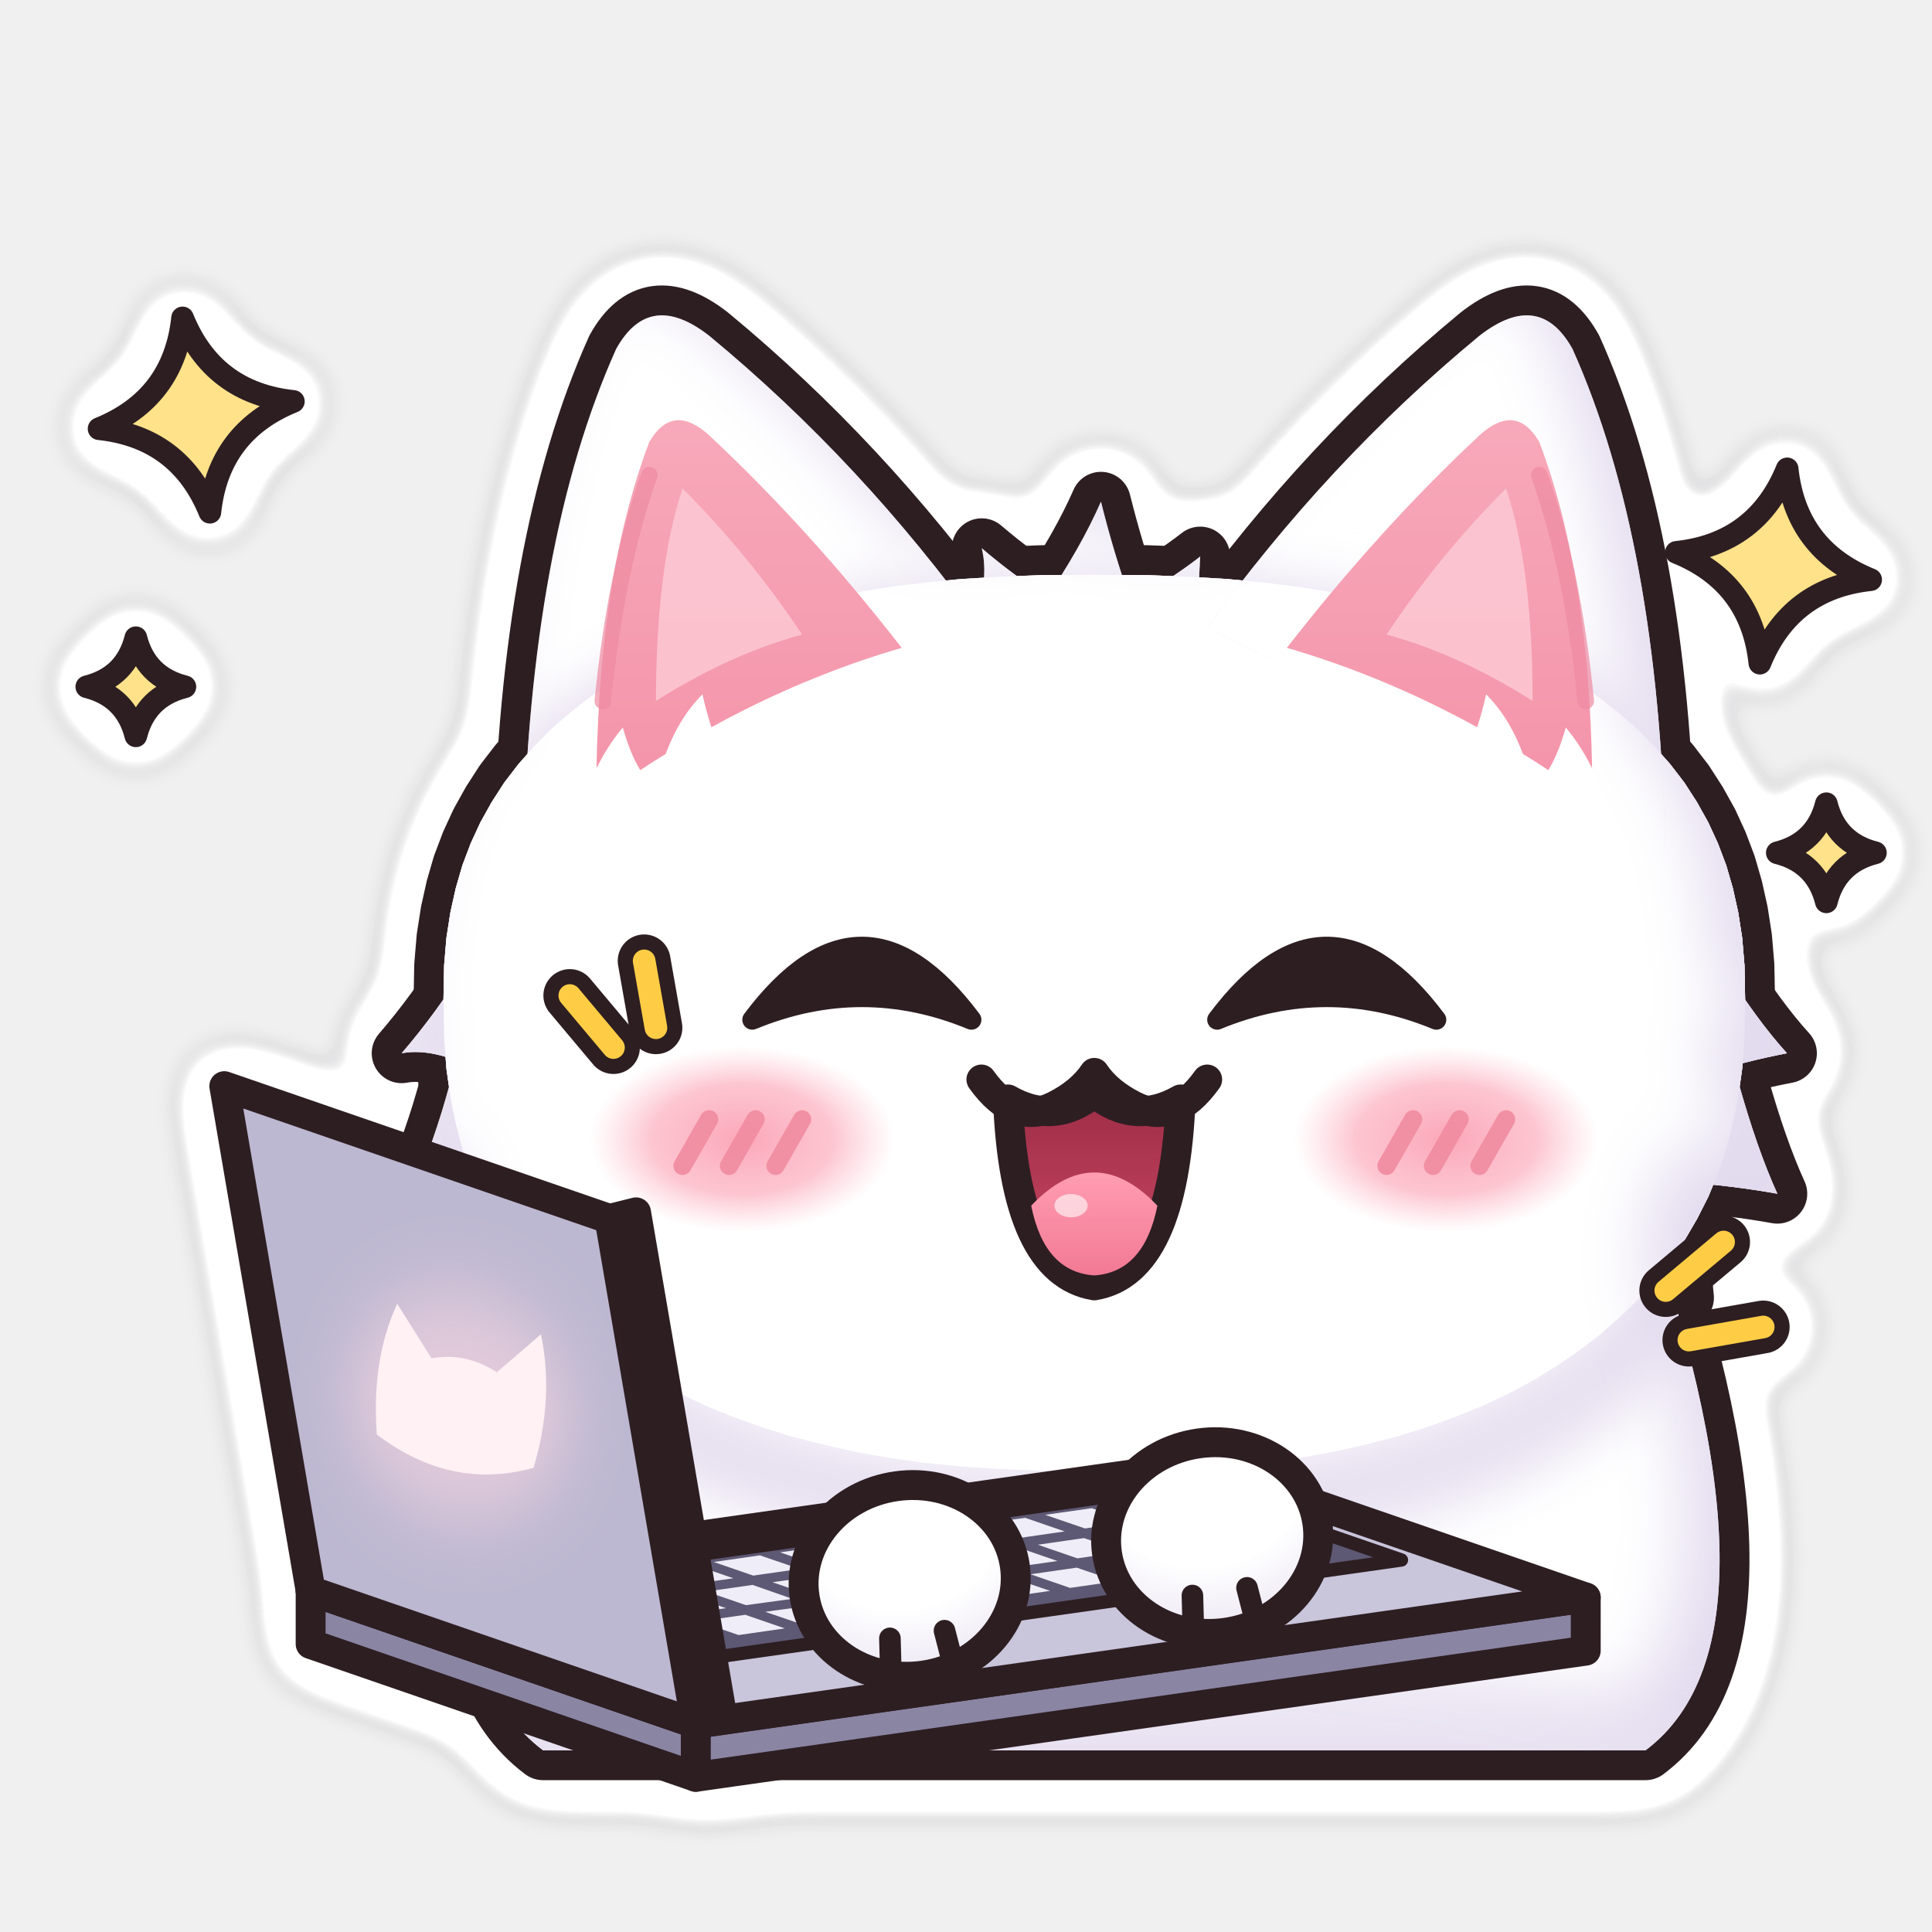
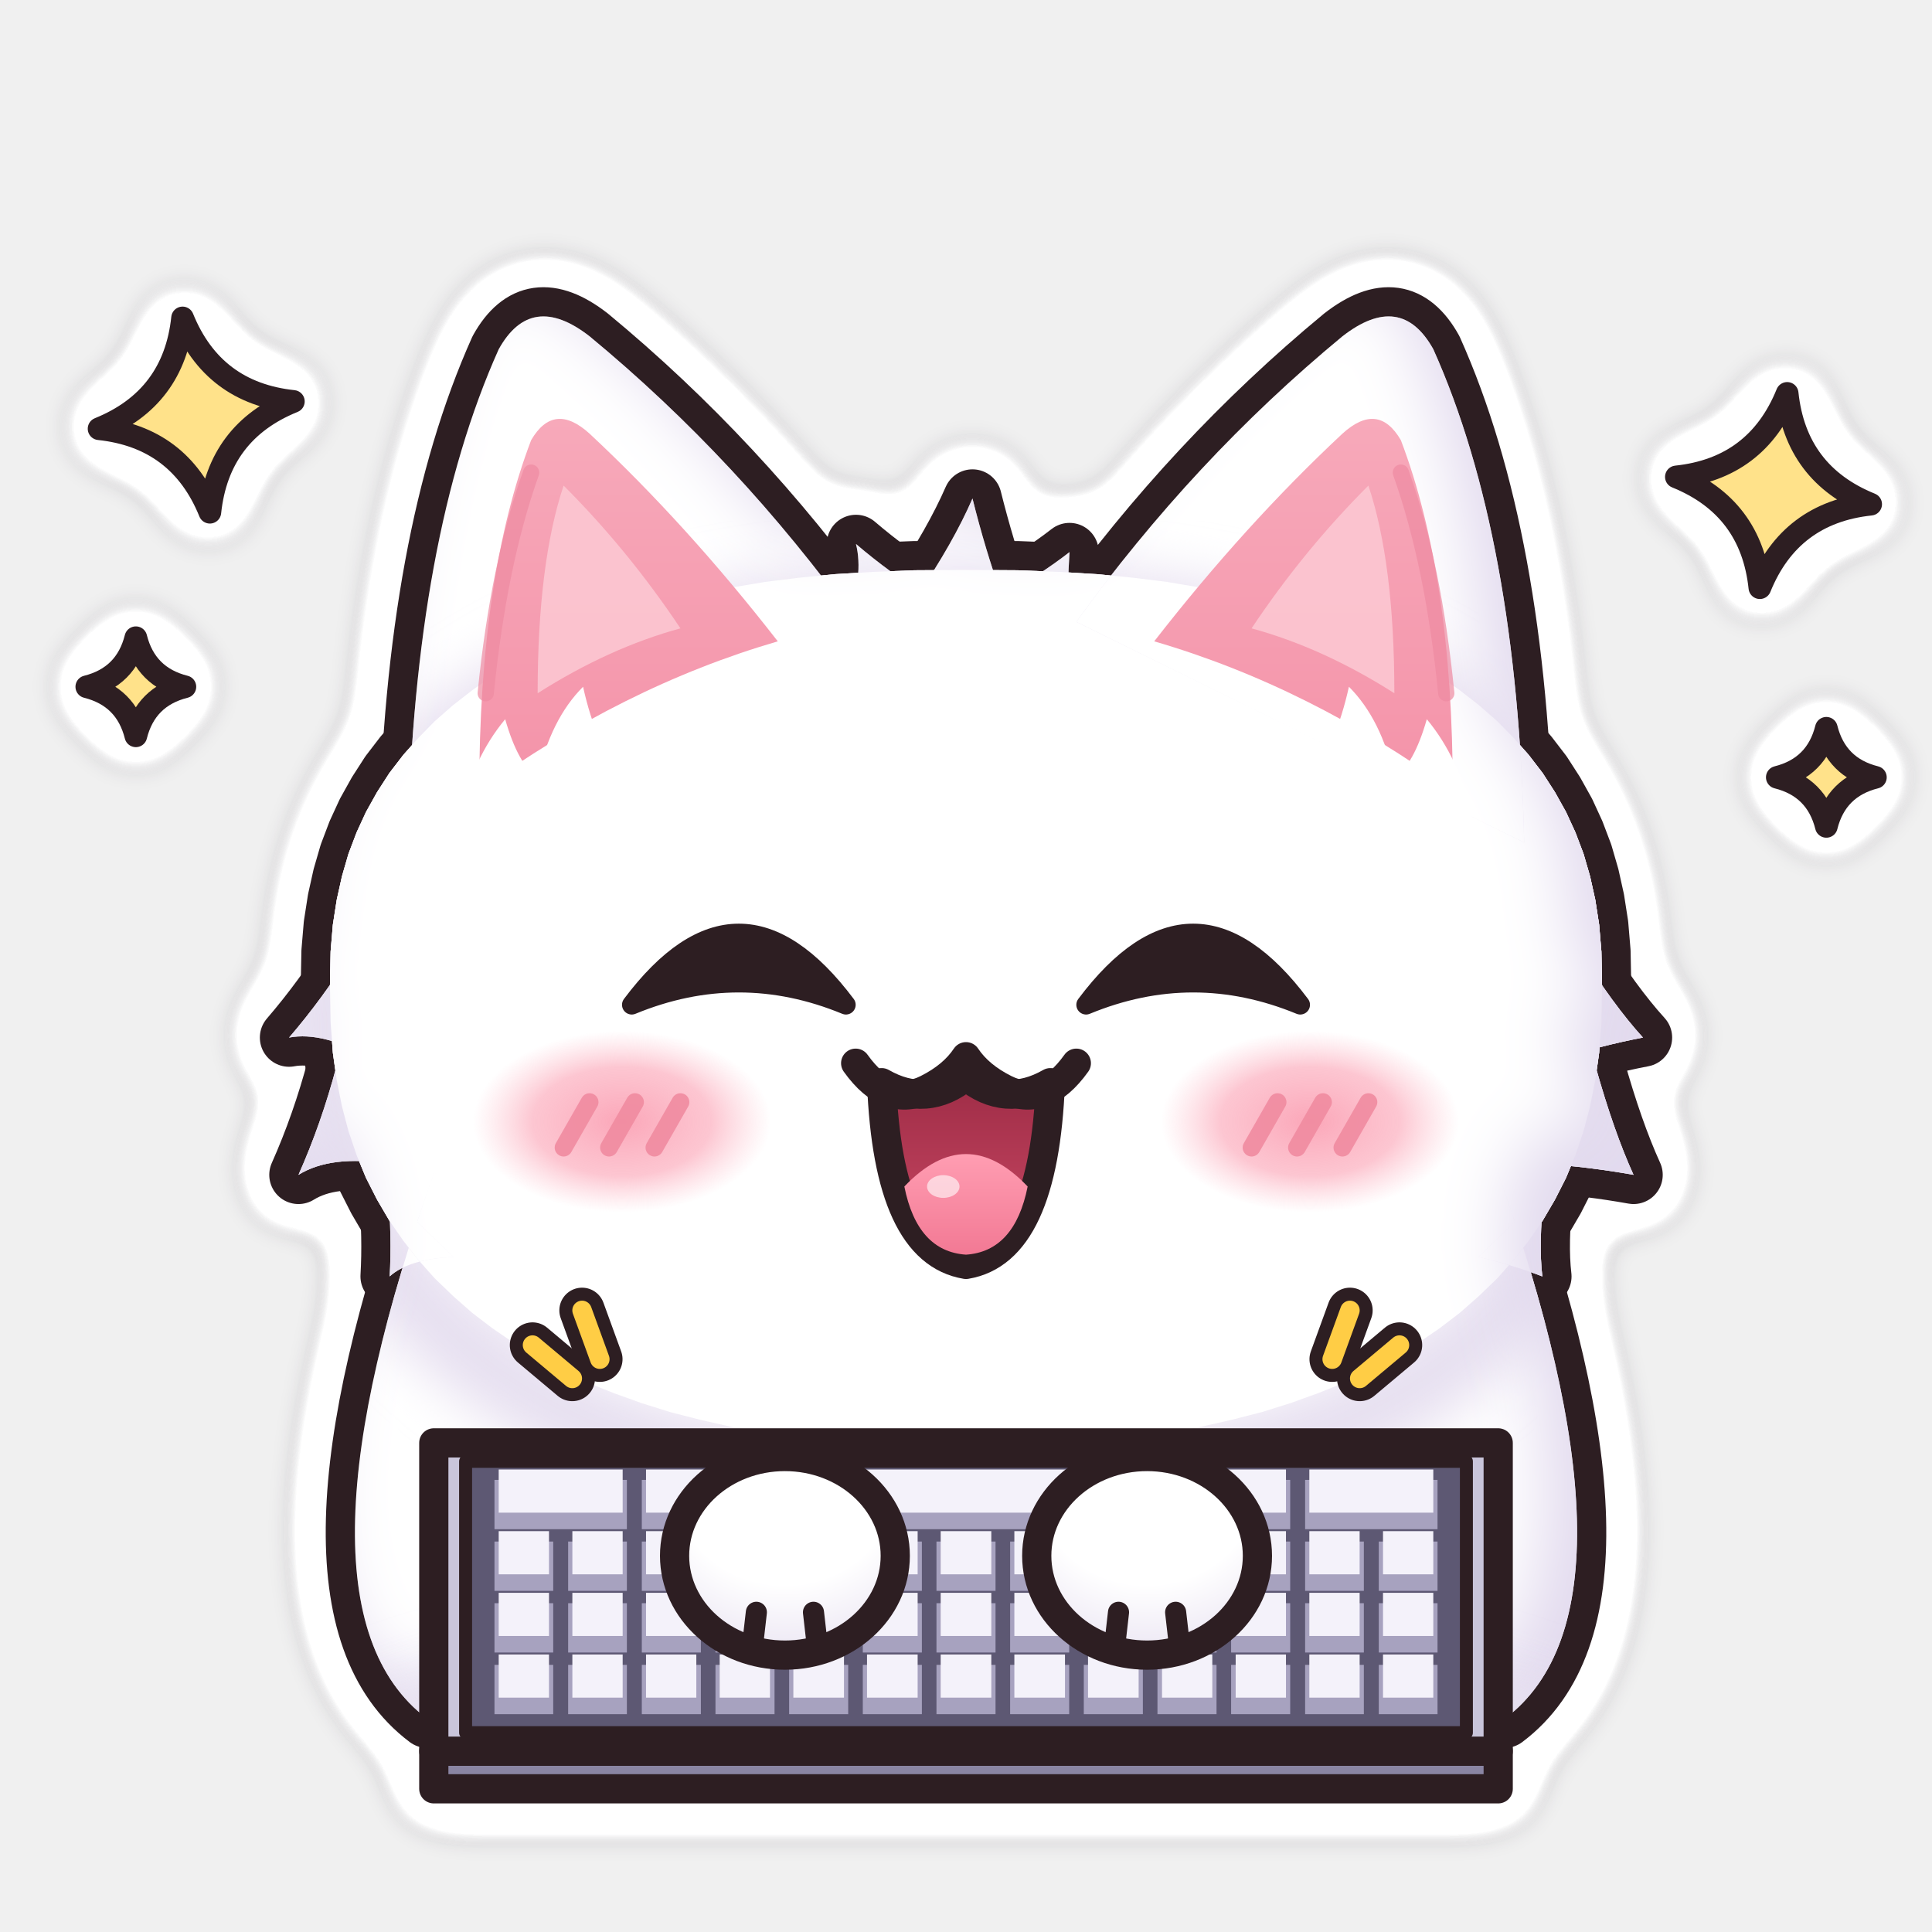
<svg xmlns="http://www.w3.org/2000/svg" viewBox="0 0 512 512" width="512" height="512">
  <defs>
    <linearGradient id="heartFill" x1="0" y1="0" x2="0" y2="1">
      <stop offset="0" stop-color="#ff9aae" />
      <stop offset="1" stop-color="#f4607d" />
    </linearGradient>
    <linearGradient id="lens" x1="0" y1="0" x2="1" y2="1">
      <stop offset="0" stop-color="#3b3350" />
      <stop offset="1" stop-color="#141019" />
    </linearGradient>
    <linearGradient id="flame" x1="0" y1="1" x2="0" y2="0">
      <stop offset="0" stop-color="#ff5a3d" />
      <stop offset="1" stop-color="#ffb43d" />
    </linearGradient>
    <linearGradient id="earFill" x1="0" y1="0" x2="0" y2="1">
      <stop offset="0" stop-color="#f7a9ba" />
      <stop offset="1" stop-color="#f493a9" />
    </linearGradient>
    <linearGradient id="mouthFill" x1="0" y1="0" x2="0" y2="1">
      <stop offset="0" stop-color="#9e2c46" />
      <stop offset="1" stop-color="#cc4a66" />
    </linearGradient>
    <linearGradient id="tongueFill" x1="0" y1="0" x2="0" y2="1">
      <stop offset="0" stop-color="#ff9db2" />
      <stop offset="1" stop-color="#f27994" />
    </linearGradient>
    <radialGradient id="blushFill">
      <stop offset="0" stop-color="#fba2b5" stop-opacity="0.95" />
      <stop offset="0.6" stop-color="#fcb3c2" stop-opacity="0.75" />
      <stop offset="1" stop-color="#fdc4cf" stop-opacity="0" />
    </radialGradient>
    <radialGradient id="blushStrong">
      <stop offset="0" stop-color="#f7839c" stop-opacity="0.95" />
      <stop offset="0.65" stop-color="#f996aa" stop-opacity="0.8" />
      <stop offset="1" stop-color="#fbb0bf" stop-opacity="0" />
    </radialGradient>
    <radialGradient id="pawShade" cx="0.5" cy="0.15" r="0.9">
      <stop offset="0.55" stop-color="#ffffff" />
      <stop offset="1" stop-color="#e9e3f2" />
    </radialGradient>
    <filter id="soft" x="-20%" y="-20%" width="140%" height="140%">
      <feGaussianBlur stdDeviation="9" />
    </filter>
    <filter id="rim" x="-10%" y="-10%" width="120%" height="120%">
      <feGaussianBlur stdDeviation="8" />
    </filter>
    <filter id="inner" filterUnits="userSpaceOnUse" x="-64" y="-64" width="640" height="640" color-interpolation-filters="sRGB">
      <feComponentTransfer in="SourceAlpha" result="outside">
        <feFuncA type="table" tableValues="1 0" />
      </feComponentTransfer>
      <feOffset in="outside" dx="-10" dy="-12" result="shifted" />
      <feGaussianBlur in="shifted" stdDeviation="10" result="soft" />
      <feComposite in="soft" in2="SourceAlpha" operator="in" result="edge" />
      <feFlood flood-color="#e2daee" />
      <feComposite in2="edge" operator="in" />
    </filter>
    <filter id="sticker" x="-15%" y="-15%" width="130%" height="130%" color-interpolation-filters="sRGB">
      <feGaussianBlur in="SourceAlpha" stdDeviation="7" result="blur" />
      <feComponentTransfer in="blur" result="mask">
        <feFuncA type="linear" slope="14" intercept="-0.6" />
      </feComponentTransfer>
      <feFlood flood-color="#ffffff" />
      <feComposite in2="mask" operator="in" result="border" />
      <feGaussianBlur in="mask" stdDeviation="2.5" result="shadowBlur" />
      <feFlood flood-color="#1d1428" flood-opacity="0.22" />
      <feComposite in2="shadowBlur" operator="in" result="shadow" />
      <feMerge>
        <feMergeNode in="shadow" />
        <feMergeNode in="border" />
        <feMergeNode in="SourceGraphic" />
      </feMerge>
    </filter>
  </defs>
  <g filter="url(#sticker)">
-     <g transform="translate(290 272) scale(0.88) translate(-256 -266)">
+     <g transform="translate(256 268) scale(0.86) translate(-256 -266)">
      <clipPath id="sil">
        <path d="M92 316 C62 400 58 460 90 484 L422 484 C454 460 450 400 420 316 Z" />
        <path d="M84 214 Q86 120 112 62 Q122 44 140 58 Q186 96 222 146 Z" />
        <path d="M428 214 Q426 120 400 62 Q390 44 372 58 Q326 96 290 146 Z" />
        <path d="M452 258L451.8 269.5L451.1 278.8L449.9 287.3L448.3 295.3L446.3 302.9L443.8 310.3L440.9 317.3L437.5 324L433.7 330.5L429.4 336.7L424.7 342.7L419.7 348.3L414.1 353.7L408.2 358.9L401.9 363.7L395.2 368.3L388.2 372.6L380.7 376.6L372.9 380.3L364.7 383.6L356.1 386.7L347.2 389.5L337.8 391.9L328.1 394.1L318 395.9L307.5 397.4L296.4 398.5L284.7 399.3L271.9 399.8L256 400L240.1 399.8L227.3 399.3L215.6 398.5L204.5 397.4L194 395.9L183.9 394.1L174.2 391.9L164.8 389.5L155.9 386.7L147.3 383.6L139.1 380.3L131.3 376.6L123.8 372.6L116.8 368.3L110.1 363.7L103.8 358.9L97.9 353.7L92.3 348.3L87.3 342.7L82.6 336.7L78.3 330.5L74.5 324L71.1 317.3L68.2 310.3L65.7 302.9L63.7 295.3L62.1 287.3L60.9 278.8L60.2 269.5L60 258L60.2 247.6L60.9 239.3L62.1 231.6L63.7 224.4L65.7 217.5L68.2 210.9L71.1 204.6L74.5 198.5L78.3 192.6L82.6 187L87.3 181.7L92.3 176.6L97.9 171.7L103.8 167.1L110.1 162.7L116.8 158.6L123.8 154.7L131.3 151.1L139.1 147.8L147.3 144.7L155.9 142L164.8 139.5L174.2 137.3L183.9 135.4L194 133.7L204.5 132.4L215.6 131.3L227.3 130.6L240.1 130.1L256 130L271.9 130.1L284.7 130.6L296.4 131.3L307.5 132.4L318 133.7L328.1 135.4L337.8 137.3L347.2 139.5L356.1 142L364.7 144.7L372.9 147.8L380.7 151.1L388.2 154.7L395.2 158.6L401.9 162.7L408.2 167.1L414.1 171.7L419.7 176.6L424.7 181.7L429.4 187L433.7 192.6L437.5 198.5L440.9 204.6L443.8 210.9L446.3 217.5L448.3 224.4L449.9 231.6L451.1 239.3L451.8 247.6Z" />
        <path d="M219.5 145.6 Q224.5 131.6 222.1 122 Q232.5 130.9 244.5 138.4 Z" />
        <path d="M241 138 Q252.1 121.5 258 108 Q261.9 123.6 267 138 Z" />
        <path d="M266.5 138.6 Q279.3 131.2 287.9 124.5 Q287.2 135.2 287.5 145.4 Z" />
        <path d="M73 280.7 Q58 272.1 47.4 274.1 Q57.9 261.9 67 247.3 Z" />
        <path d="M445 247.3 Q455.4 264 464.6 274.1 Q451.5 276.6 439 280.7 Z" />
        <path d="M78 313 Q60.3 310.2 50.3 316.4 Q57.3 300.7 62 283 Z" />
        <path d="M450 283 Q455.6 303 461.7 316.4 Q447.7 313.9 434 313 Z" />
        <path d="M98.1 341.7 Q84.4 342.3 78.4 347.7 Q79.1 335.5 77.9 322.3 Z" />
        <path d="M434.1 322.3 Q432.4 337.6 433.6 347.7 Q424 344 413.9 341.7 Z" />
        <path d="M88.6 418.3 Q77.1 411.3 70 412.7 Q75.3 402.2 79.4 389.7 Z" />
        <path d="M432.6 389.7 Q437.1 404.4 442 412.7 Q432.6 414.7 423.4 418.3 Z" />
      </clipPath>
      <g fill="#2d1e22" stroke="#2d1e22" stroke-width="18" stroke-linejoin="round">
        <path d="M92 316 C62 400 58 460 90 484 L422 484 C454 460 450 400 420 316 Z" />
        <path d="M84 214 Q86 120 112 62 Q122 44 140 58 Q186 96 222 146 Z" />
        <path d="M428 214 Q426 120 400 62 Q390 44 372 58 Q326 96 290 146 Z" />
        <path d="M452 258L451.8 269.5L451.1 278.8L449.9 287.3L448.3 295.3L446.3 302.9L443.8 310.3L440.9 317.3L437.5 324L433.7 330.5L429.4 336.7L424.7 342.7L419.7 348.3L414.1 353.7L408.2 358.9L401.9 363.7L395.2 368.3L388.2 372.6L380.7 376.6L372.9 380.3L364.7 383.6L356.1 386.7L347.2 389.5L337.8 391.9L328.1 394.1L318 395.9L307.5 397.4L296.4 398.5L284.7 399.3L271.9 399.8L256 400L240.1 399.8L227.3 399.3L215.6 398.5L204.5 397.4L194 395.9L183.9 394.1L174.2 391.9L164.8 389.5L155.9 386.7L147.3 383.6L139.1 380.3L131.3 376.6L123.8 372.6L116.8 368.3L110.1 363.7L103.8 358.9L97.9 353.7L92.3 348.3L87.3 342.7L82.6 336.7L78.3 330.5L74.5 324L71.1 317.3L68.2 310.3L65.7 302.9L63.7 295.3L62.1 287.3L60.9 278.8L60.2 269.5L60 258L60.2 247.6L60.9 239.3L62.1 231.6L63.7 224.4L65.7 217.5L68.2 210.9L71.1 204.6L74.5 198.5L78.3 192.6L82.6 187L87.3 181.7L92.3 176.6L97.9 171.7L103.8 167.1L110.1 162.7L116.8 158.6L123.8 154.7L131.3 151.1L139.1 147.8L147.3 144.7L155.9 142L164.8 139.5L174.2 137.3L183.9 135.4L194 133.7L204.5 132.4L215.6 131.3L227.3 130.6L240.1 130.1L256 130L271.9 130.1L284.7 130.6L296.4 131.3L307.5 132.4L318 133.7L328.1 135.4L337.8 137.3L347.2 139.5L356.1 142L364.7 144.7L372.9 147.8L380.7 151.1L388.2 154.7L395.2 158.6L401.9 162.7L408.2 167.1L414.1 171.7L419.7 176.6L424.7 181.7L429.4 187L433.7 192.6L437.5 198.5L440.9 204.6L443.8 210.9L446.3 217.5L448.3 224.4L449.9 231.6L451.1 239.3L451.8 247.6Z" />
        <path d="M219.5 145.6 Q224.5 131.6 222.1 122 Q232.5 130.9 244.5 138.4 Z" />
        <path d="M241 138 Q252.1 121.5 258 108 Q261.9 123.6 267 138 Z" />
        <path d="M266.5 138.6 Q279.3 131.2 287.9 124.5 Q287.2 135.2 287.5 145.4 Z" />
        <path d="M73 280.7 Q58 272.1 47.4 274.1 Q57.9 261.9 67 247.3 Z" />
        <path d="M445 247.3 Q455.4 264 464.6 274.1 Q451.5 276.6 439 280.7 Z" />
        <path d="M78 313 Q60.3 310.2 50.3 316.4 Q57.3 300.7 62 283 Z" />
        <path d="M450 283 Q455.6 303 461.7 316.4 Q447.7 313.9 434 313 Z" />
        <path d="M98.1 341.7 Q84.4 342.3 78.4 347.7 Q79.1 335.5 77.9 322.3 Z" />
        <path d="M434.1 322.3 Q432.4 337.6 433.6 347.7 Q424 344 413.9 341.7 Z" />
        <path d="M88.6 418.3 Q77.1 411.3 70 412.7 Q75.3 402.2 79.4 389.7 Z" />
        <path d="M432.6 389.7 Q437.1 404.4 442 412.7 Q432.6 414.7 423.4 418.3 Z" />
      </g>
      <g fill="#ffffff">
        <path d="M92 316 C62 400 58 460 90 484 L422 484 C454 460 450 400 420 316 Z" />
        <path d="M84 214 Q86 120 112 62 Q122 44 140 58 Q186 96 222 146 Z" />
        <path d="M428 214 Q426 120 400 62 Q390 44 372 58 Q326 96 290 146 Z" />
        <path d="M452 258L451.8 269.5L451.1 278.8L449.9 287.3L448.3 295.3L446.3 302.9L443.8 310.3L440.9 317.3L437.5 324L433.7 330.5L429.4 336.7L424.7 342.7L419.7 348.3L414.1 353.7L408.2 358.9L401.9 363.7L395.2 368.3L388.2 372.6L380.7 376.6L372.9 380.3L364.7 383.6L356.1 386.7L347.2 389.5L337.8 391.9L328.1 394.1L318 395.9L307.5 397.4L296.4 398.5L284.7 399.3L271.9 399.8L256 400L240.1 399.8L227.3 399.3L215.6 398.5L204.5 397.4L194 395.9L183.9 394.1L174.2 391.9L164.8 389.5L155.9 386.7L147.3 383.6L139.1 380.3L131.3 376.6L123.8 372.6L116.8 368.3L110.1 363.7L103.8 358.9L97.9 353.7L92.3 348.3L87.3 342.7L82.6 336.7L78.3 330.5L74.5 324L71.1 317.3L68.2 310.3L65.7 302.9L63.7 295.3L62.1 287.3L60.9 278.8L60.2 269.5L60 258L60.2 247.6L60.9 239.3L62.1 231.6L63.7 224.4L65.7 217.5L68.2 210.9L71.1 204.6L74.5 198.5L78.3 192.6L82.6 187L87.3 181.7L92.3 176.6L97.9 171.7L103.8 167.1L110.1 162.7L116.8 158.6L123.8 154.7L131.3 151.1L139.1 147.8L147.3 144.7L155.9 142L164.8 139.5L174.2 137.3L183.9 135.4L194 133.7L204.5 132.4L215.6 131.3L227.3 130.6L240.1 130.1L256 130L271.9 130.1L284.7 130.6L296.4 131.3L307.5 132.4L318 133.7L328.1 135.4L337.8 137.3L347.2 139.5L356.1 142L364.7 144.7L372.9 147.8L380.7 151.1L388.2 154.7L395.2 158.6L401.9 162.7L408.2 167.1L414.1 171.7L419.7 176.6L424.7 181.7L429.4 187L433.7 192.6L437.5 198.5L440.9 204.6L443.8 210.9L446.3 217.5L448.3 224.4L449.9 231.6L451.1 239.3L451.8 247.6Z" />
        <path d="M219.5 145.6 Q224.5 131.6 222.1 122 Q232.5 130.9 244.5 138.4 Z" />
        <path d="M241 138 Q252.1 121.5 258 108 Q261.9 123.6 267 138 Z" />
        <path d="M266.5 138.6 Q279.3 131.2 287.9 124.5 Q287.2 135.2 287.5 145.4 Z" />
        <path d="M73 280.7 Q58 272.1 47.4 274.1 Q57.9 261.9 67 247.3 Z" />
        <path d="M445 247.3 Q455.4 264 464.6 274.1 Q451.5 276.6 439 280.7 Z" />
        <path d="M78 313 Q60.3 310.2 50.3 316.4 Q57.3 300.7 62 283 Z" />
        <path d="M450 283 Q455.6 303 461.7 316.4 Q447.7 313.9 434 313 Z" />
        <path d="M98.1 341.7 Q84.4 342.3 78.4 347.7 Q79.1 335.5 77.9 322.3 Z" />
        <path d="M434.1 322.3 Q432.4 337.6 433.6 347.7 Q424 344 413.9 341.7 Z" />
        <path d="M88.6 418.3 Q77.1 411.3 70 412.7 Q75.3 402.2 79.4 389.7 Z" />
        <path d="M432.6 389.7 Q437.1 404.4 442 412.7 Q432.6 414.7 423.4 418.3 Z" />
      </g>
      <g clip-path="url(#sil)">
        <path d="M452 258L451.8 269.5L451.1 278.8L449.9 287.3L448.3 295.3L446.3 302.9L443.8 310.3L440.9 317.3L437.5 324L433.7 330.5L429.4 336.7L424.7 342.7L419.7 348.3L414.1 353.7L408.2 358.9L401.9 363.7L395.2 368.3L388.2 372.6L380.7 376.6L372.9 380.3L364.7 383.6L356.1 386.7L347.2 389.5L337.8 391.9L328.1 394.1L318 395.9L307.5 397.4L296.4 398.5L284.7 399.3L271.9 399.8L256 400L240.1 399.8L227.3 399.3L215.6 398.5L204.5 397.4L194 395.9L183.9 394.1L174.2 391.9L164.8 389.5L155.9 386.7L147.3 383.6L139.1 380.3L131.3 376.6L123.8 372.6L116.8 368.3L110.1 363.7L103.8 358.9L97.9 353.7L92.3 348.3L87.3 342.7L82.6 336.7L78.3 330.5L74.5 324L71.1 317.3L68.2 310.3L65.7 302.9L63.7 295.3L62.1 287.3L60.9 278.8L60.2 269.5L60 258L60.2 247.6L60.9 239.3L62.1 231.6L63.7 224.4L65.7 217.5L68.2 210.9L71.1 204.6L74.5 198.5L78.3 192.6L82.6 187L87.3 181.7L92.3 176.6L97.9 171.7L103.8 167.1L110.1 162.7L116.8 158.6L123.8 154.7L131.3 151.1L139.1 147.8L147.3 144.7L155.9 142L164.8 139.5L174.2 137.3L183.9 135.4L194 133.7L204.5 132.4L215.6 131.3L227.3 130.6L240.1 130.1L256 130L271.9 130.1L284.7 130.6L296.4 131.3L307.5 132.4L318 133.7L328.1 135.4L337.8 137.3L347.2 139.5L356.1 142L364.7 144.7L372.9 147.8L380.7 151.1L388.2 154.7L395.2 158.6L401.9 162.7L408.2 167.1L414.1 171.7L419.7 176.6L424.7 181.7L429.4 187L433.7 192.6L437.5 198.5L440.9 204.6L443.8 210.9L446.3 217.5L448.3 224.4L449.9 231.6L451.1 239.3L451.8 247.6Z" fill="none" stroke="#e6dff0" stroke-width="26" filter="url(#rim)" transform="translate(0 12)" />
        <path d="M452 258L451.8 269.5L451.1 278.8L449.9 287.3L448.3 295.3L446.3 302.9L443.8 310.3L440.9 317.3L437.5 324L433.7 330.5L429.4 336.7L424.7 342.7L419.7 348.3L414.1 353.7L408.2 358.9L401.9 363.7L395.2 368.3L388.2 372.6L380.7 376.6L372.9 380.3L364.7 383.6L356.1 386.7L347.2 389.5L337.8 391.9L328.1 394.1L318 395.9L307.5 397.4L296.4 398.5L284.7 399.3L271.9 399.8L256 400L240.1 399.8L227.3 399.3L215.6 398.5L204.5 397.4L194 395.9L183.9 394.1L174.2 391.9L164.8 389.5L155.9 386.7L147.3 383.6L139.1 380.3L131.3 376.6L123.8 372.6L116.8 368.3L110.1 363.7L103.8 358.9L97.9 353.7L92.3 348.3L87.3 342.7L82.6 336.7L78.3 330.5L74.5 324L71.1 317.3L68.2 310.3L65.7 302.9L63.7 295.3L62.1 287.3L60.9 278.8L60.2 269.5L60 258L60.2 247.6L60.9 239.3L62.1 231.6L63.7 224.4L65.7 217.5L68.2 210.9L71.1 204.6L74.5 198.5L78.3 192.6L82.6 187L87.3 181.7L92.3 176.6L97.9 171.7L103.8 167.1L110.1 162.7L116.8 158.6L123.8 154.7L131.3 151.1L139.1 147.8L147.3 144.7L155.9 142L164.8 139.5L174.2 137.3L183.9 135.4L194 133.7L204.5 132.4L215.6 131.3L227.3 130.6L240.1 130.1L256 130L271.9 130.1L284.7 130.6L296.4 131.3L307.5 132.4L318 133.7L328.1 135.4L337.8 137.3L347.2 139.5L356.1 142L364.7 144.7L372.9 147.8L380.7 151.1L388.2 154.7L395.2 158.6L401.9 162.7L408.2 167.1L414.1 171.7L419.7 176.6L424.7 181.7L429.4 187L433.7 192.6L437.5 198.5L440.9 204.6L443.8 210.9L446.3 217.5L448.3 224.4L449.9 231.6L451.1 239.3L451.8 247.6Z" fill="#ffffff" />
      </g>
      <g filter="url(#inner)" fill="#ffffff">
        <path d="M92 316 C62 400 58 460 90 484 L422 484 C454 460 450 400 420 316 Z" />
        <path d="M84 214 Q86 120 112 62 Q122 44 140 58 Q186 96 222 146 Z" />
        <path d="M428 214 Q426 120 400 62 Q390 44 372 58 Q326 96 290 146 Z" />
        <path d="M452 258L451.8 269.5L451.1 278.8L449.9 287.3L448.3 295.3L446.3 302.9L443.8 310.3L440.9 317.3L437.5 324L433.7 330.5L429.4 336.7L424.7 342.7L419.7 348.3L414.1 353.7L408.2 358.9L401.9 363.7L395.2 368.3L388.2 372.6L380.7 376.6L372.9 380.3L364.7 383.6L356.1 386.7L347.2 389.5L337.8 391.9L328.1 394.1L318 395.9L307.5 397.4L296.4 398.5L284.7 399.3L271.9 399.8L256 400L240.1 399.8L227.3 399.3L215.6 398.5L204.5 397.4L194 395.9L183.9 394.1L174.2 391.9L164.8 389.5L155.9 386.7L147.3 383.6L139.1 380.3L131.3 376.6L123.8 372.6L116.8 368.3L110.1 363.7L103.8 358.9L97.9 353.7L92.3 348.3L87.3 342.7L82.6 336.7L78.3 330.5L74.5 324L71.1 317.3L68.2 310.3L65.7 302.9L63.7 295.3L62.1 287.3L60.9 278.8L60.2 269.5L60 258L60.2 247.6L60.9 239.3L62.1 231.6L63.7 224.4L65.7 217.5L68.2 210.9L71.1 204.6L74.5 198.5L78.3 192.6L82.6 187L87.3 181.7L92.3 176.6L97.9 171.7L103.8 167.1L110.1 162.7L116.8 158.6L123.8 154.7L131.3 151.1L139.1 147.8L147.3 144.7L155.9 142L164.8 139.5L174.2 137.3L183.9 135.4L194 133.7L204.5 132.4L215.6 131.3L227.3 130.6L240.1 130.1L256 130L271.9 130.1L284.7 130.6L296.4 131.3L307.5 132.4L318 133.7L328.1 135.4L337.8 137.3L347.2 139.5L356.1 142L364.7 144.7L372.9 147.8L380.7 151.1L388.2 154.7L395.2 158.6L401.9 162.7L408.2 167.1L414.1 171.7L419.7 176.6L424.7 181.7L429.4 187L433.7 192.6L437.5 198.5L440.9 204.6L443.8 210.9L446.3 217.5L448.3 224.4L449.9 231.6L451.1 239.3L451.8 247.6Z" />
        <path d="M219.5 145.6 Q224.5 131.6 222.1 122 Q232.5 130.9 244.5 138.4 Z" />
        <path d="M241 138 Q252.1 121.5 258 108 Q261.9 123.6 267 138 Z" />
        <path d="M266.5 138.6 Q279.3 131.2 287.9 124.5 Q287.2 135.2 287.5 145.4 Z" />
        <path d="M73 280.7 Q58 272.1 47.4 274.1 Q57.9 261.9 67 247.3 Z" />
        <path d="M445 247.3 Q455.4 264 464.6 274.1 Q451.5 276.6 439 280.7 Z" />
        <path d="M78 313 Q60.3 310.2 50.3 316.4 Q57.3 300.7 62 283 Z" />
        <path d="M450 283 Q455.6 303 461.7 316.4 Q447.7 313.9 434 313 Z" />
        <path d="M98.1 341.7 Q84.4 342.3 78.4 347.7 Q79.1 335.5 77.9 322.3 Z" />
        <path d="M434.1 322.3 Q432.4 337.6 433.6 347.7 Q424 344 413.9 341.7 Z" />
        <path d="M88.6 418.3 Q77.1 411.3 70 412.7 Q75.3 402.2 79.4 389.7 Z" />
        <path d="M432.6 389.7 Q437.1 404.4 442 412.7 Q432.6 414.7 423.4 418.3 Z" />
      </g>
      <g clip-path="url(#sil)">
        <ellipse cx="256" cy="530" rx="240" ry="80" fill="#e9e3f2" filter="url(#soft)" opacity="0.7" />
      </g>
      <g>
        <path d="M106 198 Q106 132 122 90 Q129 78 140 88 Q170 116 198 152 Q150 166 106 198Z" fill="url(#earFill)" />
        <path d="M124 168 Q124 128 132 104 Q152 124 168 148 Q146 154 124 168Z" fill="#fcc9d3" opacity="0.85" />
        <path d="M108 168 Q112 128 122 100" fill="none" stroke="#ee8aa1" stroke-width="5" stroke-linecap="round" opacity="0.7" />
        <path d="M100 206 Q104 188 114 176 Q118 190 124 194 Q128 176 138 166 Q142 184 150 194 Q158 186 170 182 Q166 198 162 208Z" fill="#ffffff" />
      </g>
      <g transform="translate(512 0) scale(-1 1)">
        <path d="M106 198 Q106 132 122 90 Q129 78 140 88 Q170 116 198 152 Q150 166 106 198Z" fill="url(#earFill)" />
        <path d="M124 168 Q124 128 132 104 Q152 124 168 148 Q146 154 124 168Z" fill="#fcc9d3" opacity="0.85" />
        <path d="M108 168 Q112 128 122 100" fill="none" stroke="#ee8aa1" stroke-width="5" stroke-linecap="round" opacity="0.7" />
        <path d="M100 206 Q104 188 114 176 Q118 190 124 194 Q128 176 138 166 Q142 184 150 194 Q158 186 170 182 Q166 198 162 208Z" fill="#ffffff" />
      </g>
      <ellipse cx="150" cy="300" rx="46" ry="28" fill="url(#blushFill)" />
      <path d="M132 308 l8 -14 M146 308 l8 -14 M160 308 l8 -14" stroke="#f08ba0" stroke-width="5.5" stroke-linecap="round" opacity="0.9" />
      <ellipse cx="362" cy="300" rx="46" ry="28" fill="url(#blushFill)" />
      <path d="M344 308 l8 -14 M358 308 l8 -14 M372 308 l8 -14" stroke="#f08ba0" stroke-width="5.5" stroke-linecap="round" opacity="0.9" />
      <path d="M153 264 Q186 220 219 264 Q186 250.4 153 264Z" fill="#2d1e22" stroke="#2d1e22" stroke-width="6" stroke-linejoin="round" />
      <path d="M293 264 Q326 220 359 264 Q326 250.4 293 264Z" fill="#2d1e22" stroke="#2d1e22" stroke-width="6" stroke-linejoin="round" />
      <path d="M230 288 Q232 340 256 344 Q280 340 282 288 Q268 296 256 286 Q244 296 230 288Z" fill="url(#mouthFill)" stroke="#2d1e22" stroke-width="9" stroke-linejoin="round" />
      <path d="M237 320 Q256 300 275 320 Q271 340 256 341 Q241 340 237 320Z" fill="url(#tongueFill)" />
      <ellipse cx="249" cy="320" rx="5" ry="3.5" fill="#ffffff" opacity="0.6" />
      <path d="M222 282 Q232 296 244 290 Q252 286 256 280 Q260 286 268 290 Q280 296 290 282" fill="none" stroke="#2d1e22" stroke-width="9" stroke-linecap="round" stroke-linejoin="round" />
-       <path d="M20 436 L136 476 L136 492 L20 452Z" fill="#8a85a3" stroke="#2d1e22" stroke-width="9" stroke-linejoin="round" stroke-linecap="round" />
-       <path d="M136 476 L404 438 L404 454 L136 492Z" fill="#8a85a3" stroke="#2d1e22" stroke-width="9" stroke-linejoin="round" stroke-linecap="round" />
-       <path d="M20 436 L136 476 L404 438 L288 398Z" fill="#c9c5db" stroke="#2d1e22" stroke-width="9" stroke-linejoin="round" stroke-linecap="round" />
-       <path d="M47.7 437.7 L112.6 460.1 L348.5 426.7 L283.5 404.3Z" fill="#5d5873" stroke="#2d1e22" stroke-width="4" stroke-linejoin="round" stroke-linecap="round" />
-       <path d="M61.5 438.6 L73.5 442.7 L87.4 440.7 L75.5 436.6ZM81.5 435.7 L93.4 439.9 L107.4 437.9 L95.4 433.8ZM101.5 432.9 L113.4 437 L127.3 435.1 L115.4 430.9ZM121.4 430.1 L133.4 434.2 L147.3 432.2 L135.4 428.1ZM141.4 427.3 L153.3 431.4 L167.3 429.4 L155.3 425.3ZM161.4 424.4 L173.3 428.5 L187.2 426.6 L175.3 422.4ZM181.3 421.6 L193.3 425.7 L207.2 423.7 L195.3 419.6ZM201.3 418.8 L213.2 422.9 L227.2 420.9 L215.2 416.8ZM221.2 415.9 L233.2 420.1 L247.1 418.1 L235.2 414ZM241.2 413.1 L253.2 417.2 L267.1 415.2 L255.2 411.1ZM261.2 410.3 L273.1 414.4 L287.1 412.4 L275.1 408.3ZM79.3 444.7 L91.2 448.8 L105.2 446.8 L93.2 442.7ZM99.2 441.9 L111.2 446 L125.1 444 L113.2 439.9ZM119.2 439 L131.1 443.2 L145.1 441.2 L133.1 437.1ZM139.2 436.2 L151.1 440.3 L165.1 438.4 L153.1 434.2ZM159.1 433.4 L171.1 437.5 L185 435.5 L173.1 431.4ZM179.1 430.5 L191 434.7 L205 432.7 L193 428.6ZM199.1 427.7 L211 431.8 L224.9 429.9 L213 425.7ZM219 424.9 L231 429 L244.9 427 L233 422.9ZM239 422.1 L250.9 426.2 L264.9 424.2 L252.9 420.1ZM259 419.2 L270.9 423.3 L284.8 421.4 L272.9 417.2ZM278.9 416.4 L290.9 420.5 L304.8 418.5 L292.9 414.4ZM97 450.8 L109 454.9 L122.9 453 L111 448.8ZM117 448 L128.9 452.1 L142.9 450.1 L130.9 446ZM136.9 445.2 L148.9 449.3 L162.8 447.3 L150.9 443.2ZM156.9 442.3 L168.9 446.4 L182.8 444.5 L170.8 440.4ZM176.9 439.5 L188.8 443.6 L202.8 441.6 L190.8 437.5ZM196.8 436.7 L208.8 440.8 L222.7 438.8 L210.8 434.7ZM216.8 433.8 L228.8 438 L242.7 436 L230.7 431.9ZM236.8 431 L248.7 435.1 L262.7 433.1 L250.7 429ZM256.7 428.2 L268.7 432.3 L282.6 430.3 L270.7 426.2ZM276.7 425.3 L288.7 429.5 L302.6 427.5 L290.6 423.4ZM296.7 422.5 L308.6 426.6 L322.6 424.7 L310.6 420.5Z" fill="#efedf7" />
-       <g transform="translate(200.4 433) rotate(-8)">
-         <ellipse cx="0" cy="0" rx="32" ry="28.8" fill="url(#pawShade)" stroke="#2d1e22" stroke-width="9" />
+       <path d="M92 494 L420 494 L420 505.6 L92 505.6Z" fill="#8a85a3" stroke="#2d1e22" stroke-width="9" stroke-linejoin="round" stroke-linecap="round" />
+       <path d="M92 494 L420 494 L420 399 L92 399Z" fill="#c9c5db" stroke="#2d1e22" stroke-width="9" stroke-linejoin="round" stroke-linecap="round" />
+       <path d="M101.8 488.3 L410.2 488.3 L410.2 404.7 L101.8 404.7Z" fill="#5d5873" stroke="#2d1e22" stroke-width="4" stroke-linejoin="round" stroke-linecap="round" />
+       <path d="M110.7 425.6 L151.5 425.6 L151.5 410.4 L110.7 410.4Z" fill="#a7a2bf" />
+       <path d="M112 420.5 L150.2 420.5 L150.2 407.2 L112 407.2Z" fill="#f4f2fa" />
+       <path d="M156.1 425.6 L197 425.6 L197 410.4 L156.1 410.4Z" fill="#a7a2bf" />
+       <path d="M157.4 420.5 L195.6 420.5 L195.6 407.2 L157.4 407.2Z" fill="#f4f2fa" />
+       <path d="M201.5 425.6 L310.5 425.6 L310.5 410.4 L201.5 410.4Z" fill="#a7a2bf" />
+       <path d="M202.8 420.5 L309.2 420.5 L309.2 407.2 L202.8 407.2Z" fill="#f4f2fa" />
+       <path d="M315 425.6 L355.9 425.6 L355.9 410.4 L315 410.4Z" fill="#a7a2bf" />
+       <path d="M316.4 420.5 L354.6 420.5 L354.6 407.2 L316.4 407.2Z" fill="#f4f2fa" />
+       <path d="M360.5 425.6 L401.3 425.6 L401.3 410.4 L360.5 410.4Z" fill="#a7a2bf" />
+       <path d="M361.8 420.5 L400 420.5 L400 407.2 L361.8 407.2Z" fill="#f4f2fa" />
+       <path d="M110.7 444.6 L128.8 444.6 L128.8 429.4 L110.7 429.4Z" fill="#a7a2bf" />
+       <path d="M112 439.5 L127.5 439.5 L127.5 426.2 L112 426.2Z" fill="#f4f2fa" />
+       <path d="M133.4 444.6 L151.5 444.6 L151.5 429.4 L133.4 429.4Z" fill="#a7a2bf" />
+       <path d="M134.7 439.5 L150.2 439.5 L150.2 426.2 L134.7 426.2Z" fill="#f4f2fa" />
+       <path d="M156.1 444.6 L174.3 444.6 L174.3 429.4 L156.1 429.4Z" fill="#a7a2bf" />
+       <path d="M157.4 439.5 L172.9 439.5 L172.9 426.2 L157.4 426.2Z" fill="#f4f2fa" />
+       <path d="M178.8 444.6 L197 444.6 L197 429.4 L178.8 429.4Z" fill="#a7a2bf" />
+       <path d="M180.1 439.5 L195.6 439.5 L195.6 426.2 L180.1 426.2Z" fill="#f4f2fa" />
+       <path d="M201.5 444.6 L219.7 444.6 L219.7 429.4 L201.5 429.4Z" fill="#a7a2bf" />
+       <path d="M202.8 439.5 L218.4 439.5 L218.4 426.2 L202.8 426.2Z" fill="#f4f2fa" />
+       <path d="M224.2 444.6 L242.4 444.6 L242.4 429.4 L224.2 429.4Z" fill="#a7a2bf" />
+       <path d="M225.5 439.5 L241.1 439.5 L241.1 426.2 L225.5 426.2Z" fill="#f4f2fa" />
+       <path d="M246.9 444.6 L265.1 444.6 L265.1 429.4 L246.9 429.4Z" fill="#a7a2bf" />
+       <path d="M248.2 439.5 L263.8 439.5 L263.8 426.2 L248.2 426.2Z" fill="#f4f2fa" />
+       <path d="M269.6 444.6 L287.8 444.6 L287.8 429.4 L269.6 429.4Z" fill="#a7a2bf" />
+       <path d="M270.9 439.5 L286.5 439.5 L286.5 426.2 L270.9 426.2Z" fill="#f4f2fa" />
+       <path d="M292.3 444.6 L310.5 444.6 L310.5 429.4 L292.3 429.4Z" fill="#a7a2bf" />
+       <path d="M293.6 439.5 L309.2 439.5 L309.2 426.2 L293.6 426.2Z" fill="#f4f2fa" />
+       <path d="M315 444.6 L333.2 444.6 L333.2 429.4 L315 429.4Z" fill="#a7a2bf" />
+       <path d="M316.4 439.5 L331.9 439.5 L331.9 426.2 L316.4 426.2Z" fill="#f4f2fa" />
+       <path d="M337.7 444.6 L355.9 444.6 L355.9 429.4 L337.7 429.4Z" fill="#a7a2bf" />
+       <path d="M339.1 439.5 L354.6 439.5 L354.6 426.2 L339.1 426.2Z" fill="#f4f2fa" />
+       <path d="M360.5 444.6 L378.6 444.6 L378.6 429.4 L360.5 429.4Z" fill="#a7a2bf" />
+       <path d="M361.8 439.5 L377.3 439.5 L377.3 426.2 L361.8 426.2Z" fill="#f4f2fa" />
+       <path d="M383.2 444.6 L401.3 444.6 L401.3 429.4 L383.2 429.4Z" fill="#a7a2bf" />
+       <path d="M384.5 439.5 L400 439.5 L400 426.2 L384.5 426.2Z" fill="#f4f2fa" />
+       <path d="M110.7 463.6 L128.8 463.6 L128.8 448.4 L110.7 448.4Z" fill="#a7a2bf" />
+       <path d="M112 458.5 L127.5 458.5 L127.5 445.2 L112 445.2Z" fill="#f4f2fa" />
+       <path d="M133.4 463.6 L151.5 463.6 L151.5 448.4 L133.4 448.4Z" fill="#a7a2bf" />
+       <path d="M134.7 458.5 L150.2 458.5 L150.2 445.2 L134.7 445.2Z" fill="#f4f2fa" />
+       <path d="M156.1 463.6 L174.3 463.6 L174.3 448.4 L156.1 448.4Z" fill="#a7a2bf" />
+       <path d="M157.4 458.5 L172.9 458.5 L172.9 445.2 L157.4 445.2Z" fill="#f4f2fa" />
+       <path d="M178.8 463.6 L197 463.6 L197 448.4 L178.8 448.4Z" fill="#a7a2bf" />
+       <path d="M180.1 458.5 L195.6 458.5 L195.6 445.2 L180.1 445.2Z" fill="#f4f2fa" />
+       <path d="M201.5 463.6 L219.7 463.6 L219.7 448.4 L201.5 448.4Z" fill="#a7a2bf" />
+       <path d="M202.8 458.5 L218.4 458.5 L218.4 445.2 L202.8 445.2Z" fill="#f4f2fa" />
+       <path d="M224.2 463.6 L242.4 463.6 L242.4 448.4 L224.2 448.4Z" fill="#a7a2bf" />
+       <path d="M225.5 458.5 L241.1 458.5 L241.1 445.2 L225.5 445.2Z" fill="#f4f2fa" />
+       <path d="M246.9 463.6 L265.1 463.6 L265.1 448.4 L246.9 448.4Z" fill="#a7a2bf" />
+       <path d="M248.2 458.5 L263.8 458.5 L263.8 445.2 L248.2 445.2Z" fill="#f4f2fa" />
+       <path d="M269.6 463.6 L287.8 463.6 L287.8 448.4 L269.6 448.4Z" fill="#a7a2bf" />
+       <path d="M270.9 458.5 L286.5 458.5 L286.5 445.2 L270.9 445.2Z" fill="#f4f2fa" />
+       <path d="M292.3 463.6 L310.5 463.6 L310.5 448.4 L292.3 448.4Z" fill="#a7a2bf" />
+       <path d="M293.6 458.5 L309.2 458.5 L309.2 445.2 L293.6 445.2Z" fill="#f4f2fa" />
+       <path d="M315 463.6 L333.2 463.6 L333.2 448.4 L315 448.4Z" fill="#a7a2bf" />
+       <path d="M316.4 458.5 L331.9 458.5 L331.9 445.2 L316.4 445.2Z" fill="#f4f2fa" />
+       <path d="M337.7 463.6 L355.9 463.6 L355.9 448.4 L337.7 448.4Z" fill="#a7a2bf" />
+       <path d="M339.1 458.5 L354.6 458.5 L354.6 445.2 L339.1 445.2Z" fill="#f4f2fa" />
+       <path d="M360.5 463.6 L378.6 463.6 L378.6 448.4 L360.5 448.4Z" fill="#a7a2bf" />
+       <path d="M361.8 458.5 L377.3 458.5 L377.3 445.2 L361.8 445.2Z" fill="#f4f2fa" />
+       <path d="M383.2 463.6 L401.3 463.6 L401.3 448.4 L383.2 448.4Z" fill="#a7a2bf" />
+       <path d="M384.5 458.5 L400 458.5 L400 445.2 L384.5 445.2Z" fill="#f4f2fa" />
+       <path d="M110.7 482.6 L128.8 482.6 L128.8 467.4 L110.7 467.4Z" fill="#a7a2bf" />
+       <path d="M112 477.5 L127.5 477.5 L127.5 464.2 L112 464.2Z" fill="#f4f2fa" />
+       <path d="M133.4 482.6 L151.5 482.6 L151.5 467.4 L133.4 467.4Z" fill="#a7a2bf" />
+       <path d="M134.7 477.5 L150.2 477.5 L150.2 464.2 L134.7 464.2Z" fill="#f4f2fa" />
+       <path d="M156.1 482.6 L174.3 482.6 L174.3 467.4 L156.1 467.4Z" fill="#a7a2bf" />
+       <path d="M157.4 477.5 L172.9 477.5 L172.9 464.2 L157.4 464.2Z" fill="#f4f2fa" />
+       <path d="M178.8 482.6 L197 482.6 L197 467.4 L178.8 467.4Z" fill="#a7a2bf" />
+       <path d="M180.1 477.5 L195.6 477.5 L195.6 464.2 L180.1 464.2Z" fill="#f4f2fa" />
+       <path d="M201.5 482.6 L219.7 482.6 L219.7 467.4 L201.5 467.4Z" fill="#a7a2bf" />
+       <path d="M202.8 477.5 L218.4 477.5 L218.4 464.2 L202.8 464.2Z" fill="#f4f2fa" />
+       <path d="M224.2 482.6 L242.4 482.6 L242.4 467.4 L224.2 467.4Z" fill="#a7a2bf" />
+       <path d="M225.5 477.5 L241.1 477.5 L241.1 464.2 L225.5 464.2Z" fill="#f4f2fa" />
+       <path d="M246.9 482.6 L265.1 482.6 L265.1 467.4 L246.9 467.4Z" fill="#a7a2bf" />
+       <path d="M248.2 477.5 L263.8 477.5 L263.8 464.2 L248.2 464.2Z" fill="#f4f2fa" />
+       <path d="M269.6 482.6 L287.8 482.6 L287.8 467.4 L269.6 467.4Z" fill="#a7a2bf" />
+       <path d="M270.9 477.5 L286.5 477.5 L286.5 464.2 L270.9 464.2Z" fill="#f4f2fa" />
+       <path d="M292.3 482.6 L310.5 482.6 L310.5 467.4 L292.3 467.4Z" fill="#a7a2bf" />
+       <path d="M293.6 477.5 L309.2 477.5 L309.2 464.2 L293.6 464.2Z" fill="#f4f2fa" />
+       <path d="M315 482.6 L333.2 482.6 L333.2 467.4 L315 467.4Z" fill="#a7a2bf" />
+       <path d="M316.4 477.5 L331.9 477.5 L331.9 464.2 L316.4 464.2Z" fill="#f4f2fa" />
+       <path d="M337.7 482.6 L355.9 482.6 L355.9 467.4 L337.7 467.4Z" fill="#a7a2bf" />
+       <path d="M339.1 477.5 L354.6 477.5 L354.6 464.2 L339.1 464.2Z" fill="#f4f2fa" />
+       <path d="M360.5 482.6 L378.6 482.6 L378.6 467.4 L360.5 467.4Z" fill="#a7a2bf" />
+       <path d="M361.8 477.5 L377.3 477.5 L377.3 464.2 L361.8 464.2Z" fill="#f4f2fa" />
+       <path d="M383.2 482.6 L401.3 482.6 L401.3 467.4 L383.2 467.4Z" fill="#a7a2bf" />
+       <path d="M384.5 477.5 L400 477.5 L400 464.2 L384.5 464.2Z" fill="#f4f2fa" />
+       <g transform="translate(200.2 433.8)">
+         <ellipse cx="0" cy="0" rx="34" ry="30.6" fill="url(#pawShade)" stroke="#2d1e22" stroke-width="9" />
        <g transform="scale(1 -1)">
-           <path d="M-9.6 -27.8 l1.3 11.5 M9.6 -27.8 l-1.3 11.5" fill="none" stroke="#2d1e22" stroke-width="6.5" stroke-linecap="round" stroke-linejoin="round" />
+           <path d="M-10.2 -29.6 l1.4 12.2 M10.2 -29.6 l-1.4 12.2" fill="none" stroke="#2d1e22" stroke-width="6.5" stroke-linecap="round" stroke-linejoin="round" />
        </g>
      </g>
-       <g transform="translate(291.5 420.1) rotate(-8)">
-         <ellipse cx="0" cy="0" rx="32" ry="28.8" fill="url(#pawShade)" stroke="#2d1e22" stroke-width="9" />
+       <g transform="translate(311.8 433.8)">
+         <ellipse cx="0" cy="0" rx="34" ry="30.6" fill="url(#pawShade)" stroke="#2d1e22" stroke-width="9" />
        <g transform="scale(1 -1)">
-           <path d="M-9.6 -27.8 l1.3 11.5 M9.6 -27.8 l-1.3 11.5" fill="none" stroke="#2d1e22" stroke-width="6.5" stroke-linecap="round" stroke-linejoin="round" />
+           <path d="M-10.2 -29.6 l1.4 12.2 M10.2 -29.6 l-1.4 12.2" fill="none" stroke="#2d1e22" stroke-width="6.5" stroke-linecap="round" stroke-linejoin="round" />
        </g>
      </g>
-       <path d="M136 476 L110 324 L118 322 L144 474Z" fill="#8a85a3" stroke="#2d1e22" stroke-width="9" stroke-linejoin="round" stroke-linecap="round" />
-       <path d="M20 436 L136 476 L110 324 L-6 284Z" fill="#bdb8d1" stroke="#2d1e22" stroke-width="9" stroke-linejoin="round" stroke-linecap="round" />
-       <g transform="translate(65 380) rotate(6) skewY(6)">
-         <circle r="34" fill="#ffd9e3" opacity="0.55" filter="url(#soft)" />
-         <path d="M-24 14 Q-28 -8 -22 -26 L-10 -12 Q0 -16 10 -12 L22 -26 Q28 -8 24 14 Q0 26 -24 14Z" fill="#fff1f4" />
+       <g transform="translate(150 392) rotate(-50)">
+         <path d="M0 -20 L0 -36" fill="none" stroke="#2d1e22" stroke-width="14" stroke-linecap="round" stroke-linejoin="round" />
+         <path d="M0 -20 L0 -36" fill="none" stroke="#ffcd45" stroke-width="6" stroke-linecap="round" stroke-linejoin="round" />
+       </g>
+       <g transform="translate(150 392) rotate(-20)">
+         <path d="M0 -20 L0 -36" fill="none" stroke="#2d1e22" stroke-width="14" stroke-linecap="round" stroke-linejoin="round" />
+         <path d="M0 -20 L0 -36" fill="none" stroke="#ffcd45" stroke-width="6" stroke-linecap="round" stroke-linejoin="round" />
+       </g>
+       <g transform="translate(362 392) rotate(50)">
+         <path d="M0 -20 L0 -36" fill="none" stroke="#2d1e22" stroke-width="14" stroke-linecap="round" stroke-linejoin="round" />
+         <path d="M0 -20 L0 -36" fill="none" stroke="#ffcd45" stroke-width="6" stroke-linecap="round" stroke-linejoin="round" />
+       </g>
+       <g transform="translate(362 392) rotate(20)">
+         <path d="M0 -20 L0 -36" fill="none" stroke="#2d1e22" stroke-width="14" stroke-linecap="round" stroke-linejoin="round" />
+         <path d="M0 -20 L0 -36" fill="none" stroke="#ffcd45" stroke-width="6" stroke-linecap="round" stroke-linejoin="round" />
      </g>
    </g>
    <path transform="translate(52 110) rotate(-8)" d="M0 -26 Q5.2 -5.2 26 0 Q5.2 5.2 0 26 Q-5.2 5.2 -26 0 Q-5.2 -5.2 0 -26Z" fill="#ffe28a" stroke="#2d1e22" stroke-width="6" stroke-linejoin="round" />
    <path transform="translate(36 182)" d="M0 -13 Q2.6 -2.6 13 0 Q2.6 2.6 0 13 Q-2.6 2.6 -13 0 Q-2.6 -2.6 0 -13Z" fill="#ffe28a" stroke="#2d1e22" stroke-width="6" stroke-linejoin="round" />
-     <path transform="translate(470 150) rotate(8)" d="M0 -26 Q5.2 -5.2 26 0 Q5.2 5.2 0 26 Q-5.2 5.2 -26 0 Q-5.2 -5.2 0 -26Z" fill="#ffe28a" stroke="#2d1e22" stroke-width="6" stroke-linejoin="round" />
-     <path transform="translate(484 226)" d="M0 -13 Q2.6 -2.6 13 0 Q2.6 2.6 0 13 Q-2.6 2.6 -13 0 Q-2.6 -2.6 0 -13Z" fill="#ffe28a" stroke="#2d1e22" stroke-width="6" stroke-linejoin="round" />
-     <g transform="translate(178 296) rotate(-40)">
-       <path d="M0 -24 L0 -42" fill="none" stroke="#2d1e22" stroke-width="14" stroke-linecap="round" stroke-linejoin="round" />
-       <path d="M0 -24 L0 -42" fill="none" stroke="#ffcd45" stroke-width="6" stroke-linecap="round" stroke-linejoin="round" />
-     </g>
-     <g transform="translate(178 296) rotate(-10)">
-       <path d="M0 -24 L0 -42" fill="none" stroke="#2d1e22" stroke-width="14" stroke-linecap="round" stroke-linejoin="round" />
-       <path d="M0 -24 L0 -42" fill="none" stroke="#ffcd45" stroke-width="6" stroke-linecap="round" stroke-linejoin="round" />
-     </g>
-     <g transform="translate(420 360) rotate(80)">
-       <path d="M0 -28 L0 -48" fill="none" stroke="#2d1e22" stroke-width="14" stroke-linecap="round" stroke-linejoin="round" />
-       <path d="M0 -28 L0 -48" fill="none" stroke="#ffcd45" stroke-width="6" stroke-linecap="round" stroke-linejoin="round" />
-     </g>
-     <g transform="translate(420 360) rotate(50)">
-       <path d="M0 -28 L0 -48" fill="none" stroke="#2d1e22" stroke-width="14" stroke-linecap="round" stroke-linejoin="round" />
-       <path d="M0 -28 L0 -48" fill="none" stroke="#ffcd45" stroke-width="6" stroke-linecap="round" stroke-linejoin="round" />
-     </g>
+     <path transform="translate(470 130) rotate(8)" d="M0 -26 Q5.2 -5.2 26 0 Q5.2 5.2 0 26 Q-5.2 5.2 -26 0 Q-5.2 -5.2 0 -26Z" fill="#ffe28a" stroke="#2d1e22" stroke-width="6" stroke-linejoin="round" />
+     <path transform="translate(484 206)" d="M0 -13 Q2.6 -2.6 13 0 Q2.6 2.6 0 13 Q-2.6 2.6 -13 0 Q-2.6 -2.6 0 -13Z" fill="#ffe28a" stroke="#2d1e22" stroke-width="6" stroke-linejoin="round" />
  </g>
</svg>
